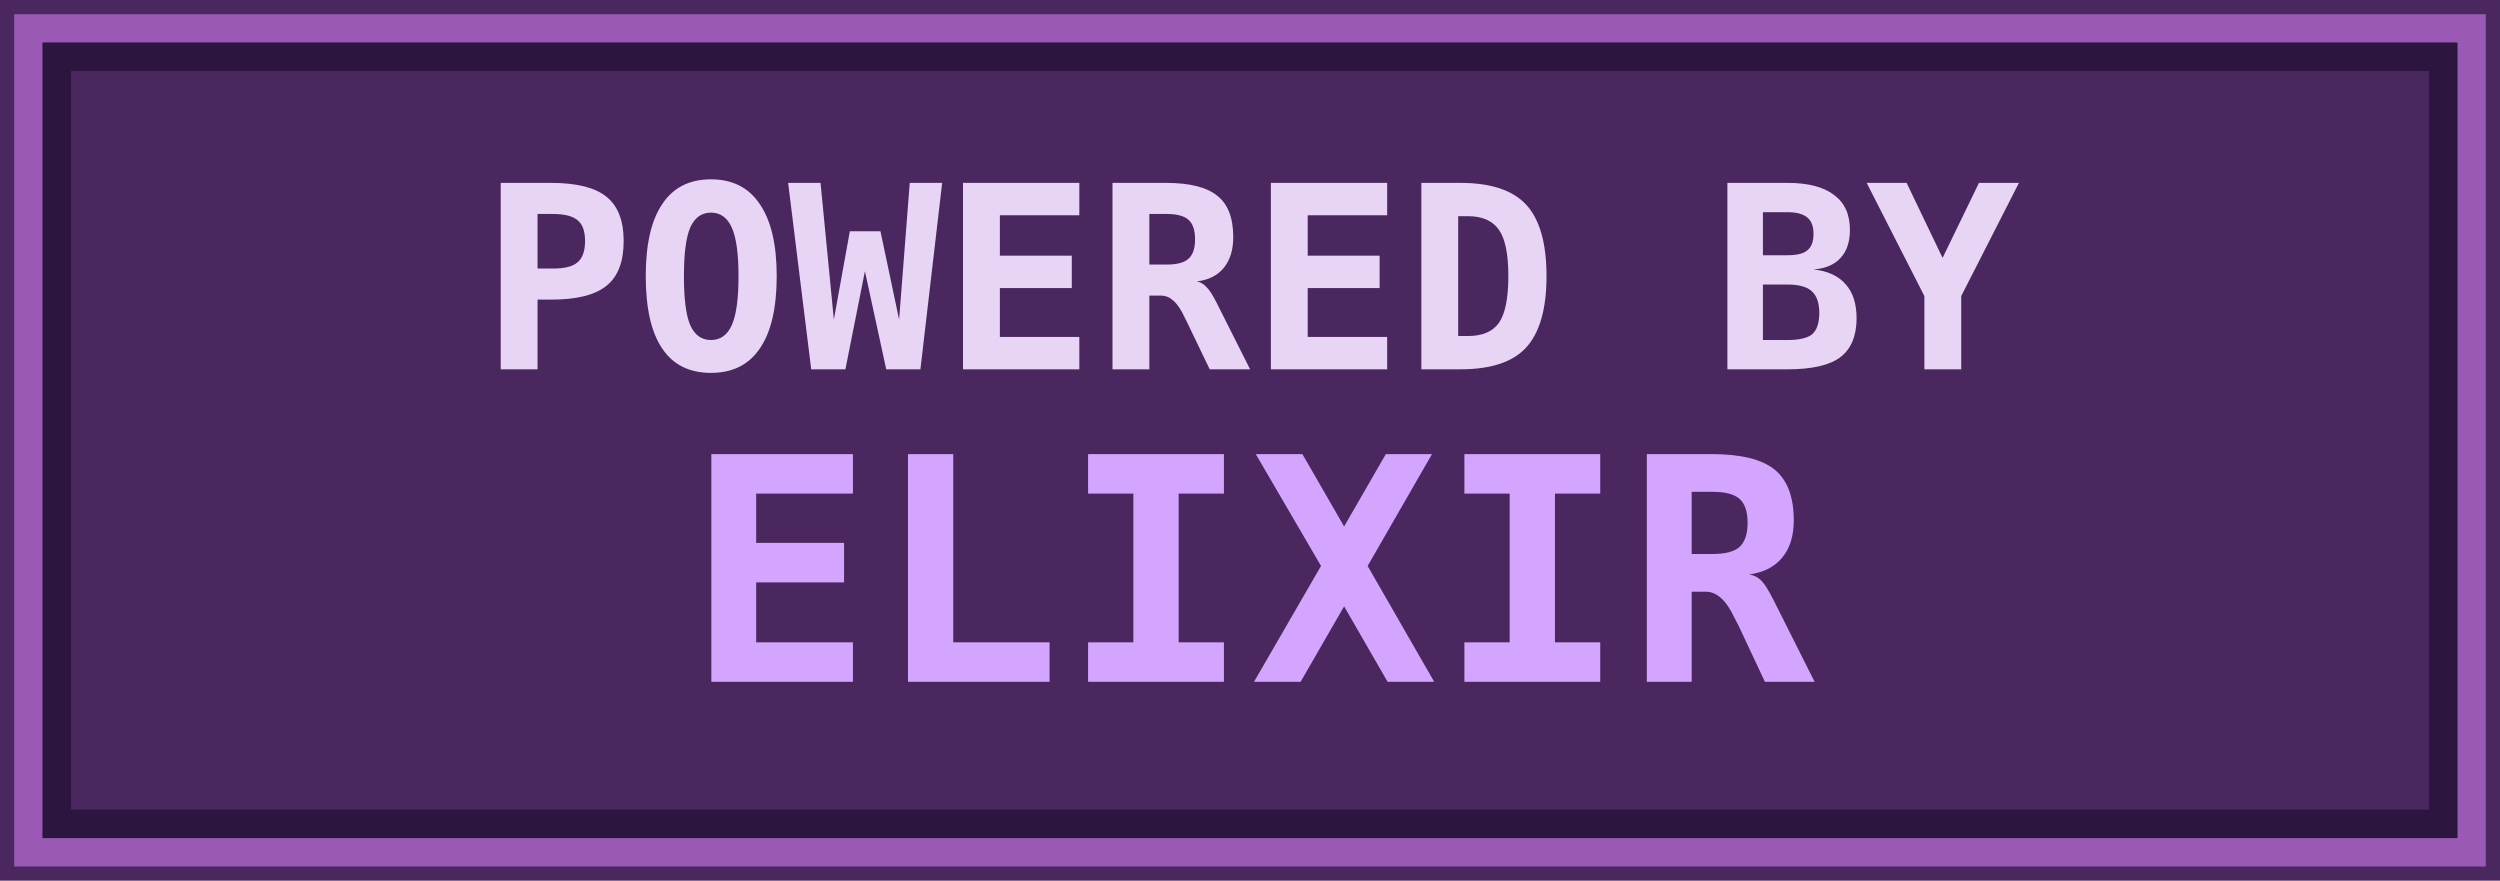
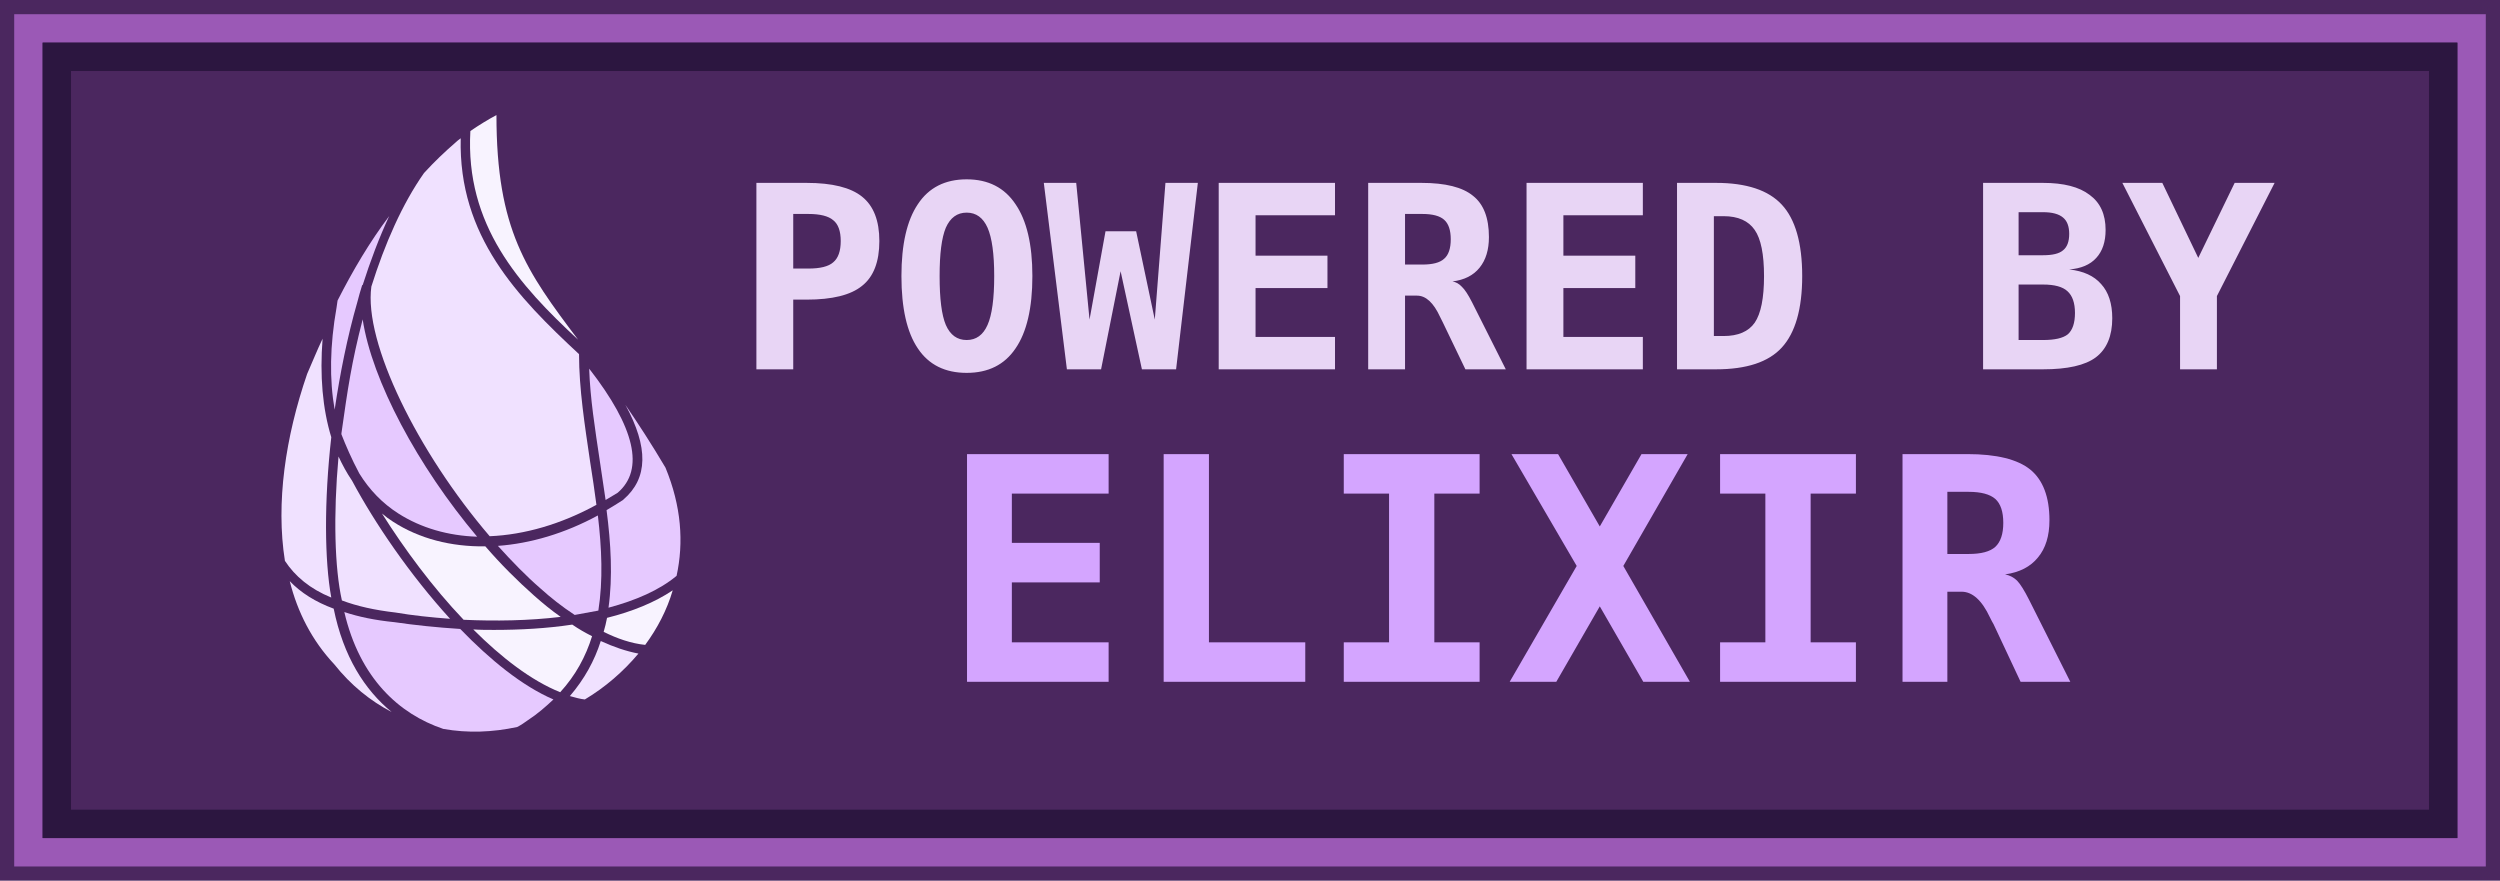
<svg xmlns="http://www.w3.org/2000/svg" width="88" height="31">
  <rect width="88" height="31" fill="#4B275F" />
  <rect x="1" y="1" width="86" height="29" fill="#4B275F" stroke="#9B59B6" stroke-width="1" />
  <rect x="2" y="2" width="84" height="27" fill="none" stroke="#2C1640" stroke-width="1" />
-   <text x="44" y="13" font-family="monospace" font-size="9" font-weight="bold" fill="#E8D5F5" text-anchor="middle">POWERED BY</text>
-   <text x="44" y="24" font-family="monospace" font-size="11" font-weight="bold" fill="#D4A5FF" text-anchor="middle">ELIXIR</text>
+   <g transform="translate(6 4) scale(0.17)">
+     <path d="M90.1 80c.8-.5 1.7-1 2.5-1.5 5.6-4.8 3.6-13.5-5.9-25.7.2 6.1 1.2 12.4 2.2 19.1.4 2.6.8 5.3 1.2 8.1zM36 103.2c3.2 13.7 11.3 21.1 20.5 24.2 5.1.9 10.2.7 15.3-.4.8-.4 1.5-.9 2.2-1.4 2-1.3 3.7-2.8 5.3-4.3-6.5-2.8-13.1-8.2-19.3-14.6-4.8-.3-9.5-.8-13.6-1.4-4-.4-7.4-1.1-10.4-2.1zm-1.4-64.5l-.2 1.4c-1.4 7.9-1.5 15-.4 21.2 1.1-7.4 2.6-15 4.7-22.3.3-1.1.6-2.3 1-3.5h.1c1.6-5 3.4-9.8 5.5-14.3-4 5.3-7.5 11.2-10.7 17.5z" fill="#E6C9FF" />
+     <path d="M33.9 114c3.5 4.4 7.5 7.6 11.9 9.9-5.6-4.6-10-11.5-12-21.4-3.8-1.4-6.8-3.3-9.1-5.7 1.6 6.4 4.6 12.3 9.2 17.2zm-.6-47c-1.8-5.9-2.4-12.7-1.8-20.4-1.1 2.3-2.1 4.8-3.2 7.3-4.5 13.1-6.5 26.7-4.6 38.7 2.1 3.2 5.2 5.8 9.6 7.6-1.4-7.7-1.5-19.9 0-33.2zm2.2 33.8c0 .1 0 .1 0 0 3.2 1.2 6.8 2 11.1 2.5 3.5.6 7.3 1 11.3 1.3-8.3-9.1-15.6-19.8-20.3-28.6-1.1-1.6-2-3.3-2.8-5-1.1 12.2-.8 23.1.7 29.8zm51.4-28.7c-1.1-7.5-2.3-15.1-2.3-22.3C71.9 38 59.6 25.4 60.1 5.1c-.4.3-.8.6-1.1.9-2.2 1.9-4.4 4-6.5 6.3-4.5 6.4-8.1 14.6-10.9 23.5-1.6 11.6 9.6 34.3 24.5 51.7 7.2-.3 14.8-2.5 22.1-6.5-.4-2.9-.8-5.9-1.3-8.9zm10 39.7c-2.6-.5-5.2-1.4-7.8-2.6-1.3 4.1-3.4 7.9-6.4 11.4 1.1.3 2.1.6 3.1.7 4.2-2.5 8-5.8 11.1-9.5z" fill="#F0E1FF" />
+     <path d="M62.1 3.6C61 23.1 72.2 35.5 84.4 46.8 73.7 32.6 67.5 24.1 67.5.3c-1.7.9-3.5 2-5.4 3.3zm21.1 102.2c-5.3.8-10.8 1.1-16.2 1.1-1.4 0-2.9 0-4.3-.1 5.8 5.8 12 10.6 18 13 3.2-3.5 5.3-7.4 6.6-11.6-1.4-.7-2.8-1.5-4.1-2.4zm-2.4-1.6c-2-1.4-3.8-2.9-5.5-4.4-3.5-3.1-6.9-6.5-10.1-10.2-7.1.1-13.7-1.6-19.1-5.1-.8-.5-1.6-1.1-2.3-1.7 4.6 7.3 10.5 15.3 16.9 22 6.5.3 13.5.2 20.1-.6zm9.6.2c-.2 1-.4 1.9-.7 2.9 2.8 1.4 5.7 2.4 8.6 2.7 2.5-3.4 4.5-7.2 5.7-11.3-3.7 2.5-8.4 4.4-13.6 5.7z" fill="#F8F3FF" />
+     <path d="M47.2 82.8c4.7 3 10.3 4.6 16.3 4.8-12.3-14.6-21.8-32.4-23.7-45-2.3 8.9-3.1 14.4-4.4 23.6v.2c.9 2.3 2.1 5.1 3.7 8.1 2.1 3.4 4.8 6.2 8.1 8.3zm41.3.4c-6.8 3.7-13.9 5.8-20.7 6.3 2.9 3.2 5.8 6.2 8.8 8.8 2.1 1.9 4.5 3.8 7.1 5.5 1.7-.3 3.3-.6 4.9-.9 1-6.3.7-12.9-.1-19.7zm2.2 19.1c5.6-1.5 10.5-3.6 14.1-6.6 1.5-6.9 1-14.4-2.3-22.4-2.9-4.9-5.7-9.2-8.3-13 4.8 8.8 4.7 15.2-.4 19.6l-.1.1c-1.1.7-2.2 1.4-3.4 2.1.9 6.9 1.3 13.8.4 20.2z" fill="#E6C9FF" />
+   </g>
+   <text x="53" y="13" font-family="monospace" font-size="9" font-weight="bold" fill="#E8D5F5" text-anchor="middle">POWERED BY</text>
+   <text x="53" y="24" font-family="monospace" font-size="11" font-weight="bold" fill="#D4A5FF" text-anchor="middle">ELIXIR</text>
</svg>
